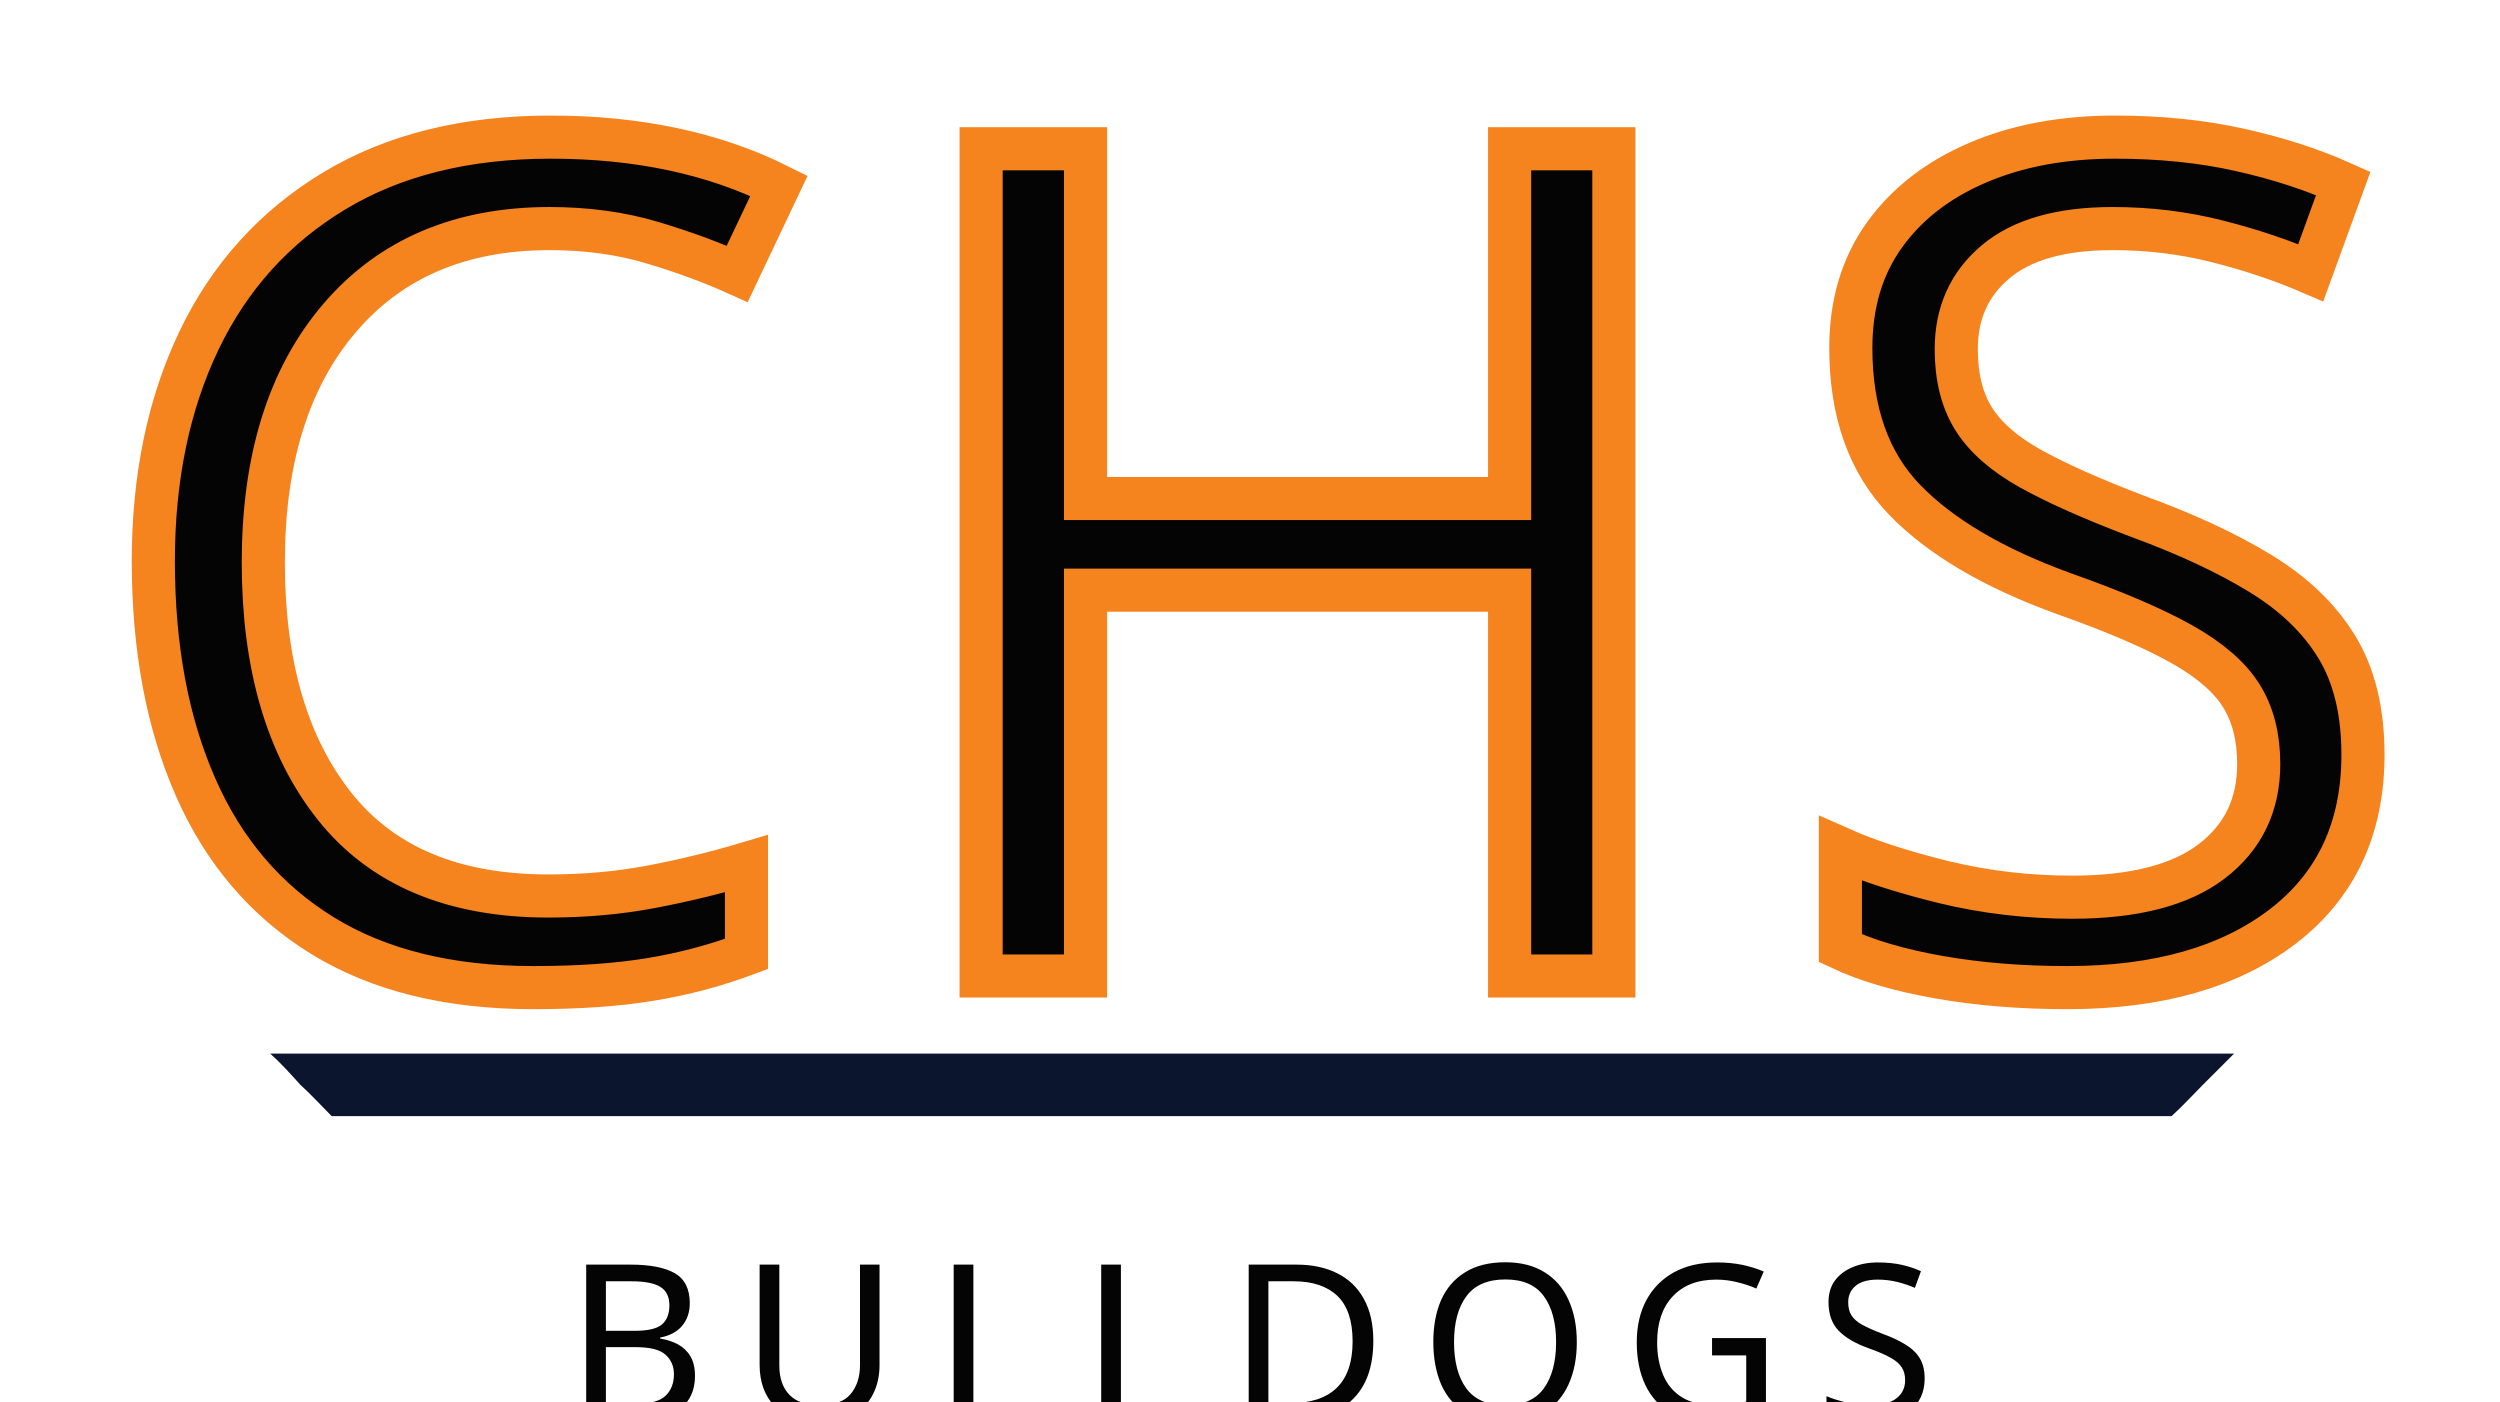
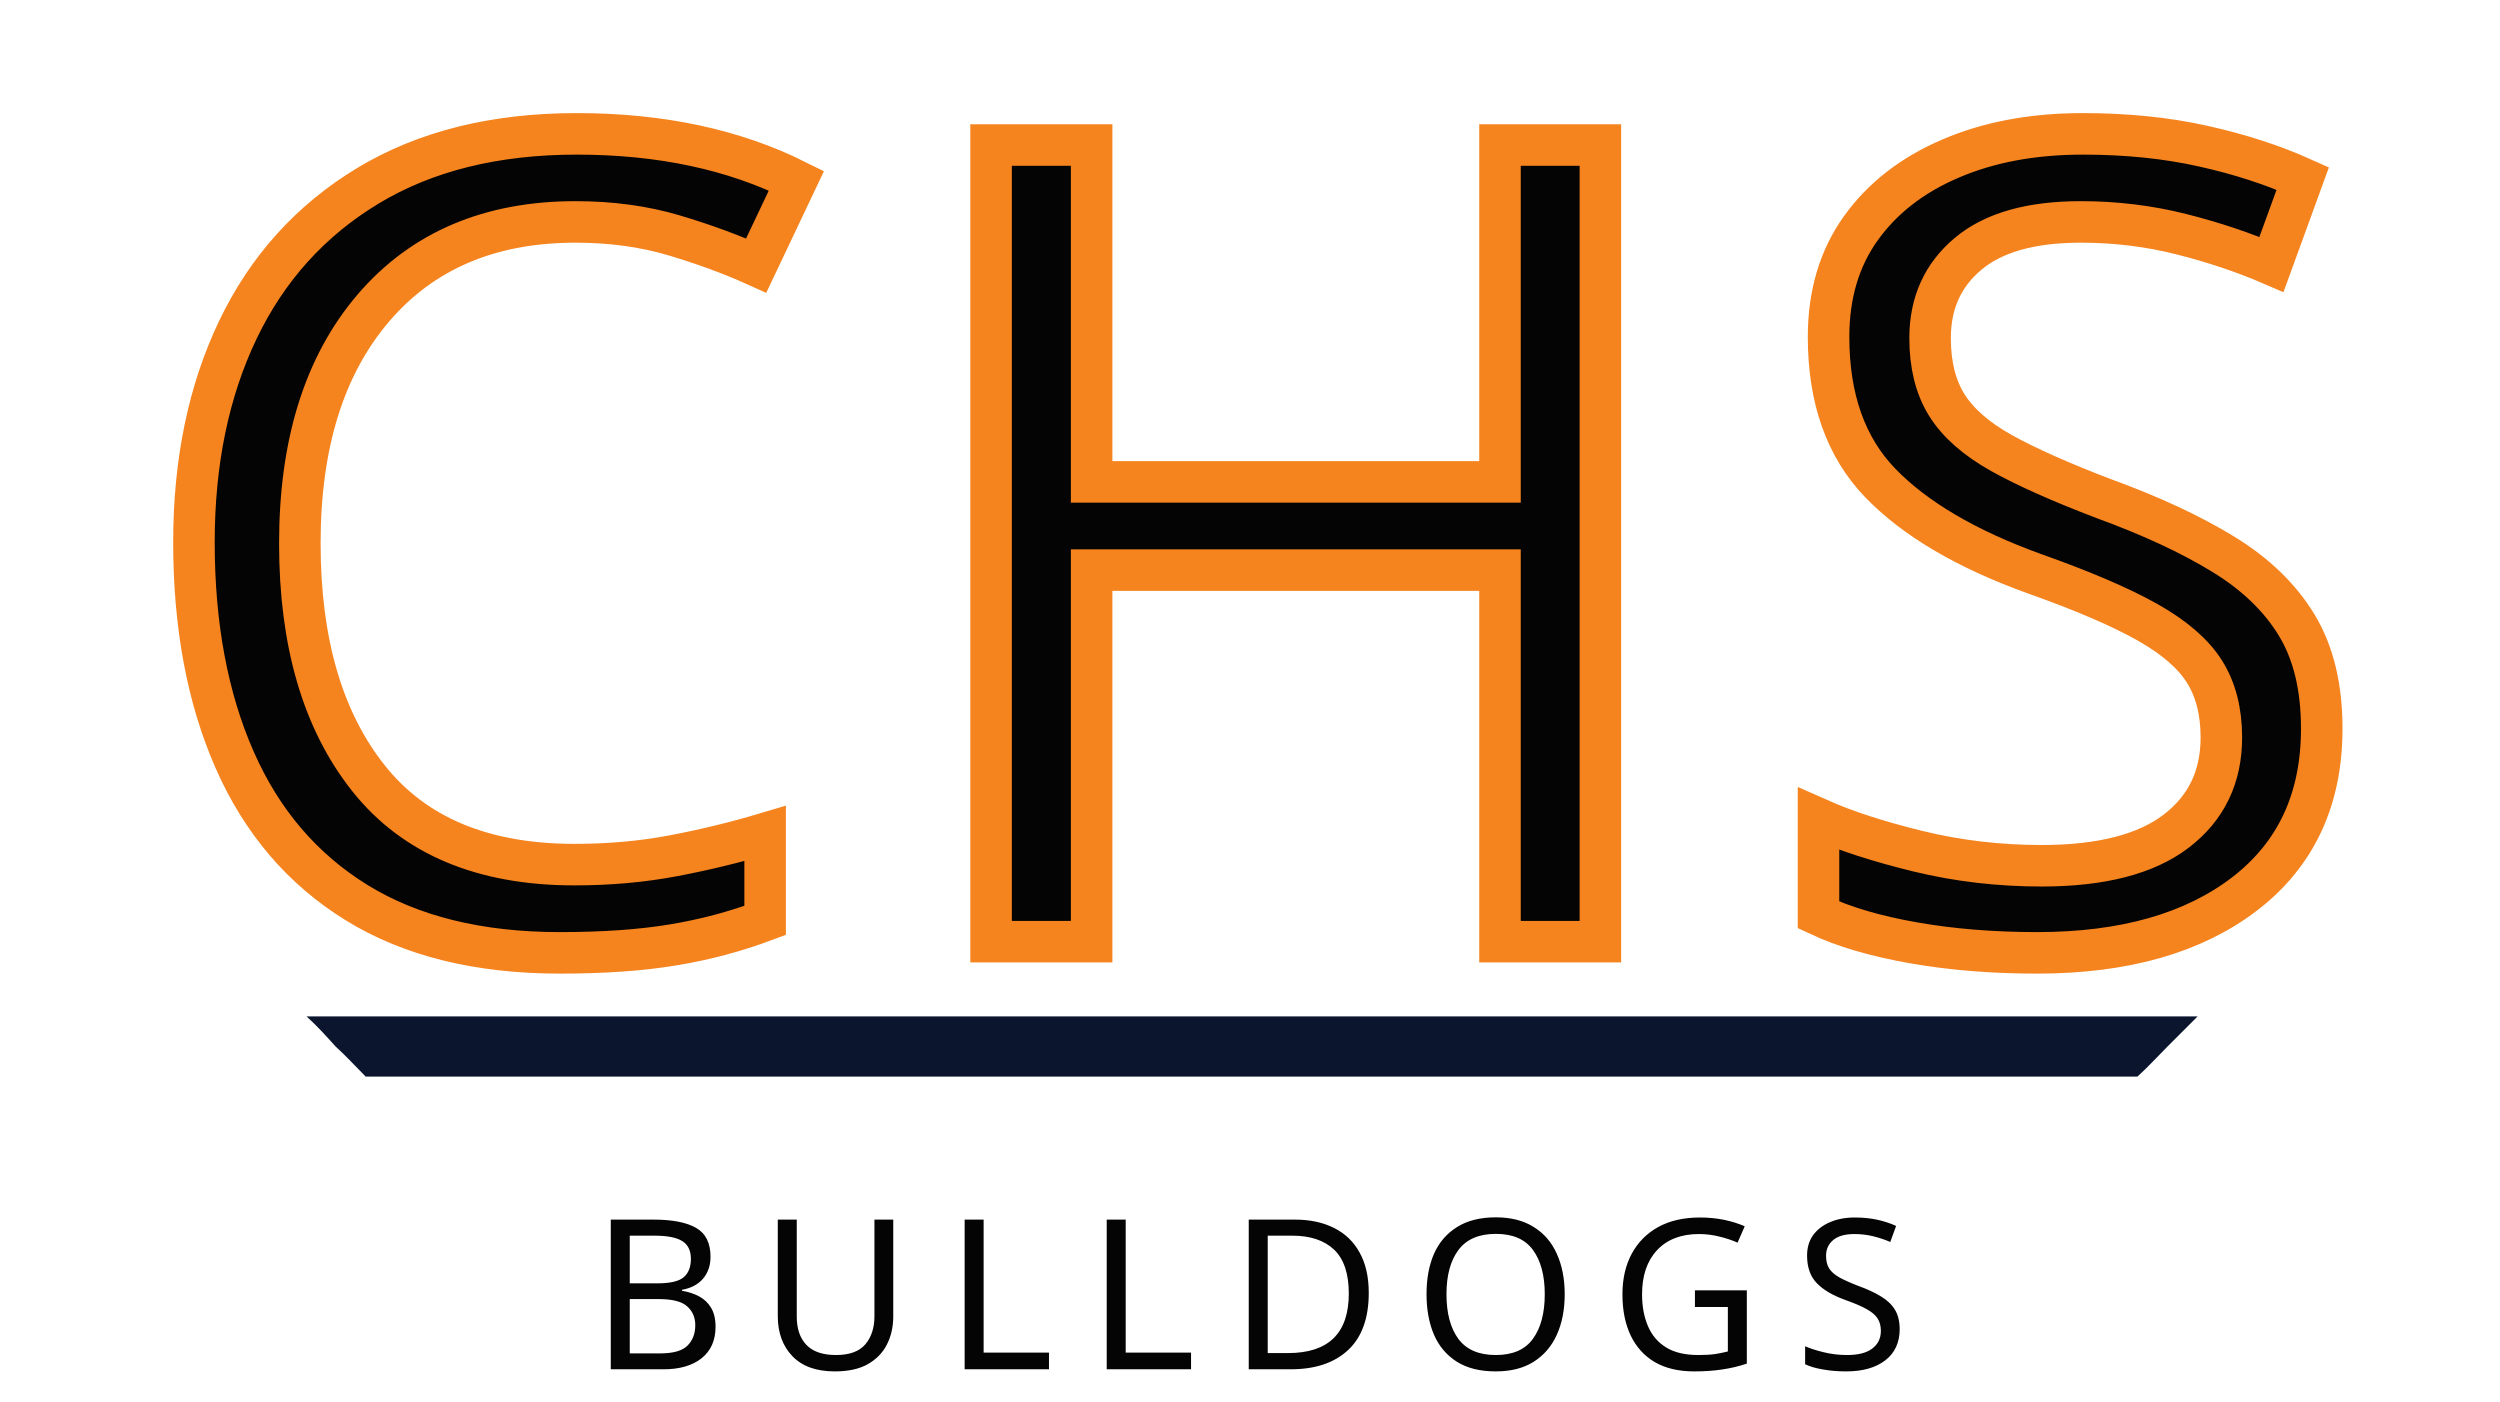
<svg xmlns="http://www.w3.org/2000/svg" version="1.1" id="layout" data-colorable="special_text" preserveAspectRatio="xMidYMid meet">
-   <svg viewBox="0 0 220 130" y="3.5%">
+   <svg viewBox="0 0 220 135" y="3.5%">
    <defs>
      <style type="text/css">
                
			#layout svg {
					overflow: visible;
				}
				@font-face {
					font-family: 'pro_block';
						src:
						    url('http://richardsonsports.com/customizer/fonts/pro_block.ttf') format('truetype'),
						    url('http://richardsonsports.com/customizer/fonts/pro_block.woff2') format('woff2'),
						    url('http://richardsonsports.com/customizer/fonts/pro_block.woff') format('woff2');
						font-weight: regular;
					}
				@font-face {
					    font-family: 'plain';
					    src: 
							url('http://richardsoncap.magentostaging.com/customizer/fonts/plain.woff2') format('woff2'),
							url('http://richardsoncap.magentostaging.com/customizer/fonts/plain.woff') format('woff2');
					    font-weight: normal;
					    font-style: normal;
					}

            </style>
    </defs>
    <svg id="graphic-1" class="draggable" viewBox="0 0 215 20" y="92px" height="20px" version="1.1" preserveAspectRatio="xMidYMid meet" xml:space="preserve" data-colorable="mascot">
      <path id="color-1" class="drag-target color-1" fill="#0B162E" d="M16.6,1.2c30.4,0,60.8,0,91.1,0s60.8,0,91.1,0c-1,1-2,2-2.9,2.9s-1.9,2-2.9,2.9c-28.5,0-57,0-85.4,0c-28.4,0-56.8,0-85.3,0c-1-1-1.9-2-2.9-2.9C18.5,3.1,17.6,2.1,16.6,1.2L16.6,1.2z" />
    </svg>
    <svg id="main_text-wrapper" class="draggable" y="86" height="100px" preserveAspectRatio="xMidYMin meet">
      <text id="main_text" data-name="main_text" data-text-max="10" class="main_text text drag-target scalable" x="50%" text-anchor="middle" stroke-width="4" stroke="#F5831E" font-family="pro_block" font-size="107.5" data-font-max="107.6" fill="#040404" letter-spacing="5">CHS</text>
    </svg>
    <svg id="bottom_text-wrapper" class="draggable" y="127.2" height="24px" preserveAspectRatio="xMidYMin meet">
      <text id="bottom_text" data-name="bottom_text" data-text-max="10" class="bottom_text text drag-target scalable" x="50%" text-anchor="middle" stroke-width="0" stroke="#040404" fill="#040404" font-family="plain" font-size="20.2px" data-font-max="20.2" letter-spacing="3.1">BULLDOGS</text>
    </svg>
  </svg>
</svg>
